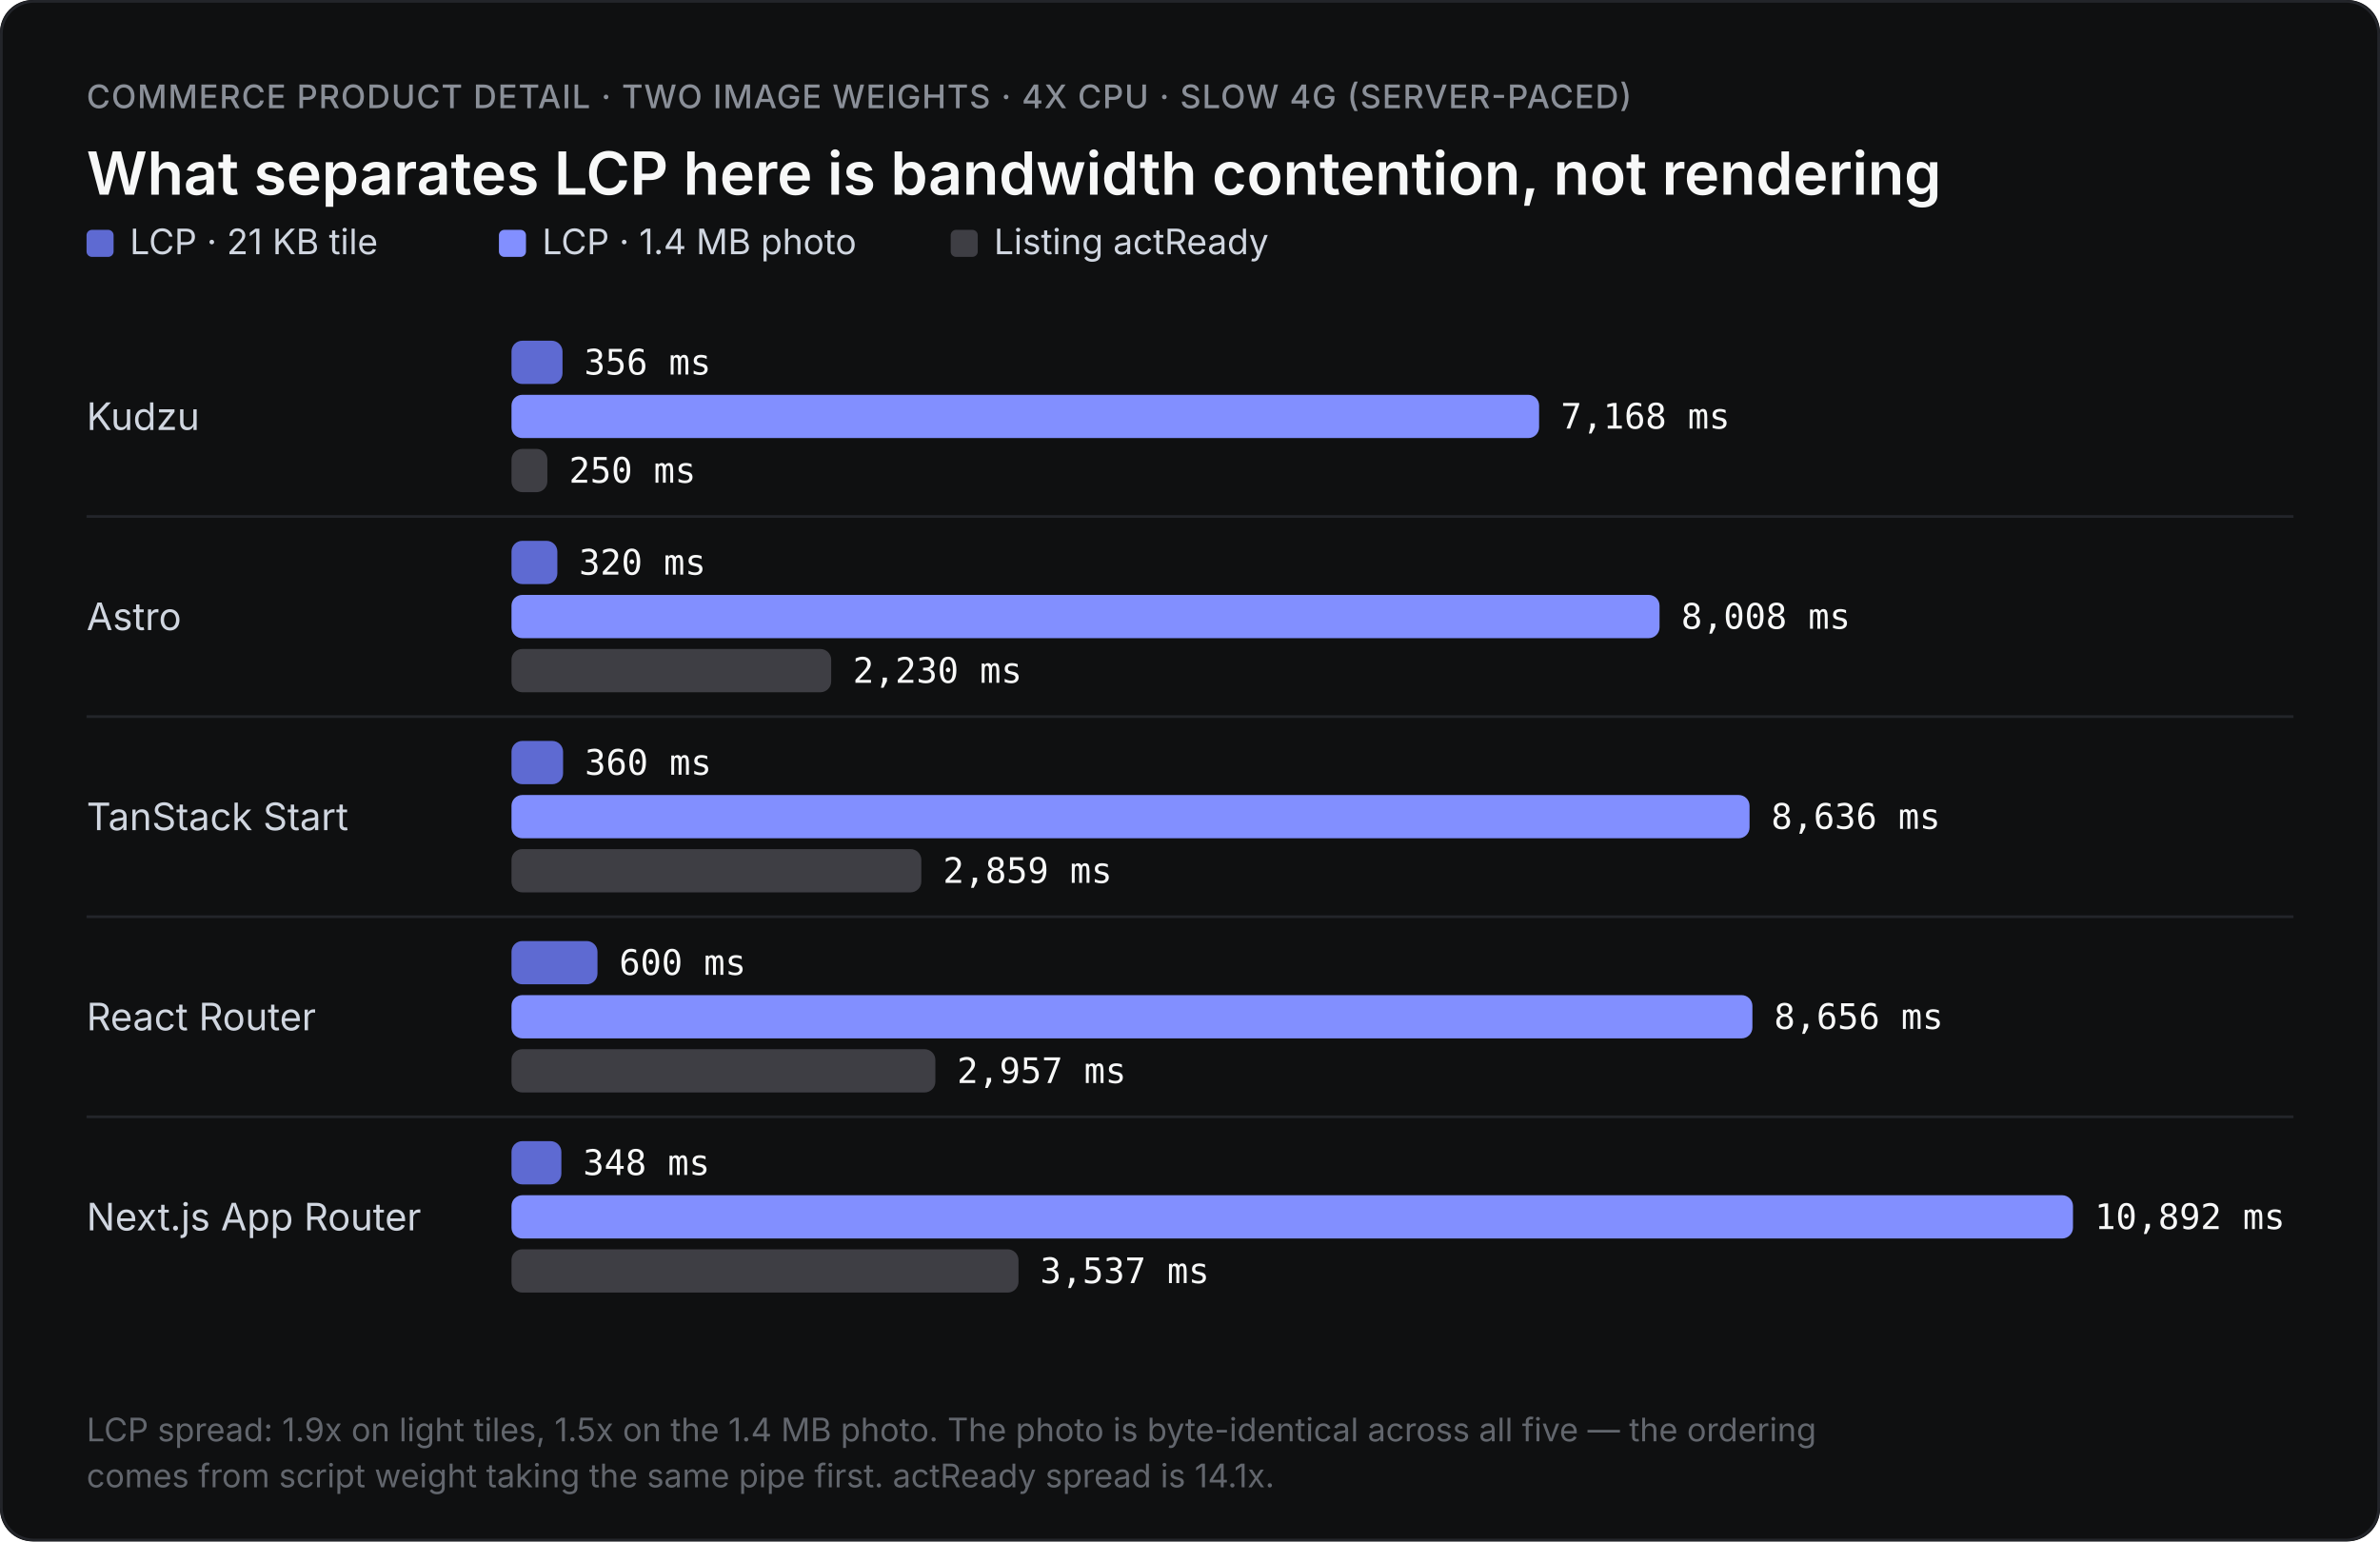
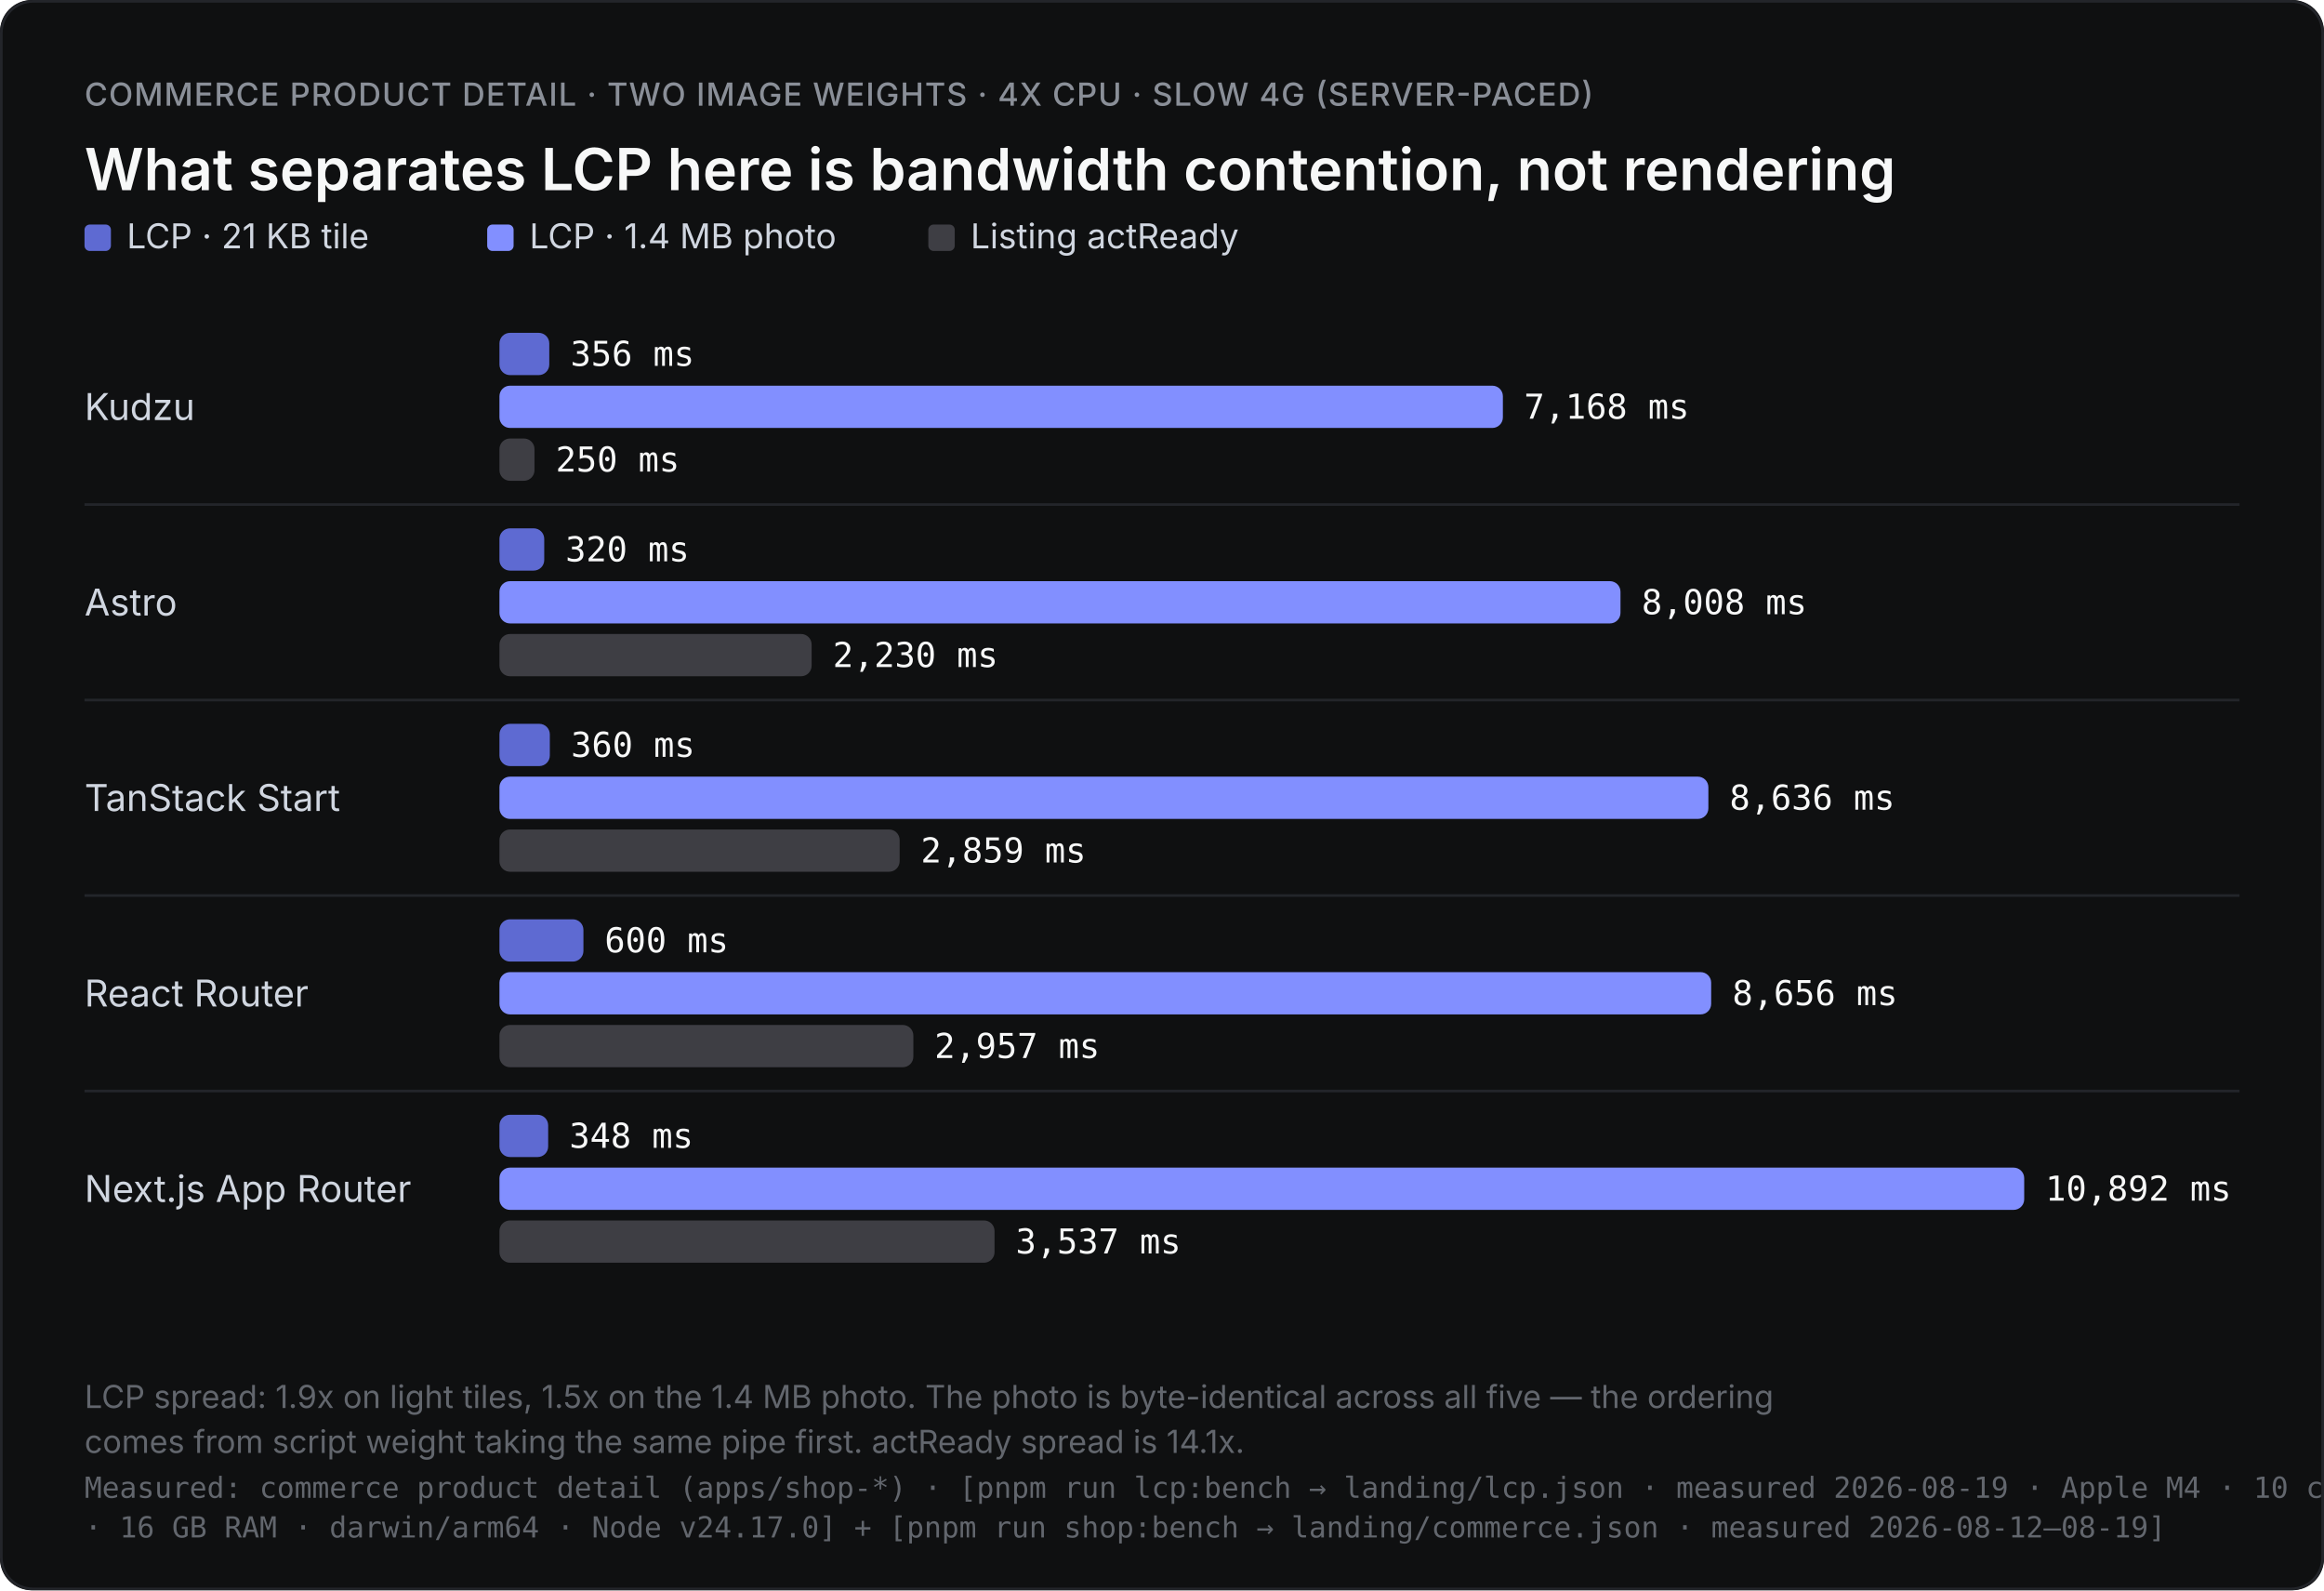
- <svg xmlns="http://www.w3.org/2000/svg" width="880" height="570" viewBox="0 0 880 570" role="img" aria-label="What separates LCP here is bandwidth contention, not rendering">
-   <rect x="0" y="0" width="880" height="570" rx="12" fill="#010102" />
-   <rect x="0.5" y="0.5" width="879" height="569" rx="12" fill="#0f1011" stroke="#23252a" stroke-width="1" />
+ <svg xmlns="http://www.w3.org/2000/svg" width="880" height="602" viewBox="0 0 880 602" role="img" aria-label="What separates LCP here is bandwidth contention, not rendering">
+   <rect x="0" y="0" width="880" height="602" rx="12" fill="#010102" />
+   <rect x="0.5" y="0.5" width="879" height="601" rx="12" fill="#0f1011" stroke="#23252a" stroke-width="1" />
  <text x="32" y="40" font-family="-apple-system, BlinkMacSystemFont, 'SF Pro Display', 'Segoe UI', Inter, Roboto, sans-serif" font-size="12" font-weight="500" fill="#8a8f98" letter-spacing="0.4">COMMERCE PRODUCT DETAIL · TWO IMAGE WEIGHTS · 4X CPU · SLOW 4G (SERVER-PACED)</text>
  <text x="32" y="72" font-family="-apple-system, BlinkMacSystemFont, 'SF Pro Display', 'Segoe UI', Inter, Roboto, sans-serif" font-size="22" font-weight="600" fill="#f7f8f8">What separates LCP here is bandwidth contention, not rendering</text>
  <rect x="32" y="85" width="10" height="10" rx="2" fill="#5e6ad2" />
  <text x="48" y="94" font-family="-apple-system, BlinkMacSystemFont, 'SF Pro Display', 'Segoe UI', Inter, Roboto, sans-serif" font-size="13" font-weight="400" fill="#d0d6e0">LCP · 21 KB tile</text>
  <rect x="184.48" y="85" width="10" height="10" rx="2" fill="#828fff" />
  <text x="200.48" y="94" font-family="-apple-system, BlinkMacSystemFont, 'SF Pro Display', 'Segoe UI', Inter, Roboto, sans-serif" font-size="13" font-weight="400" fill="#d0d6e0">LCP · 1.4 MB photo</text>
  <rect x="351.52" y="85" width="10" height="10" rx="2" fill="#3e3e44" />
  <text x="367.52" y="94" font-family="-apple-system, BlinkMacSystemFont, 'SF Pro Display', 'Segoe UI', Inter, Roboto, sans-serif" font-size="13" font-weight="400" fill="#d0d6e0">Listing actReady</text>
  <text x="32" y="159" font-family="-apple-system, BlinkMacSystemFont, 'SF Pro Display', 'Segoe UI', Inter, Roboto, sans-serif" font-size="14" font-weight="400" fill="#d0d6e0">Kudzu</text>
  <rect x="189.12" y="126" width="18.87" height="16" rx="4" fill="#5e6ad2" />
  <text x="215.991" y="138.5" font-family="ui-monospace, SFMono-Regular, 'SF Mono', Menlo, monospace" font-size="13" font-weight="400" fill="#f7f8f8">356 ms</text>
  <rect x="189.12" y="146" width="379.96" height="16" rx="4" fill="#828fff" />
  <text x="577.079" y="158.5" font-family="ui-monospace, SFMono-Regular, 'SF Mono', Menlo, monospace" font-size="13" font-weight="400" fill="#f7f8f8">7,168 ms</text>
  <rect x="189.12" y="166" width="13.27" height="16" rx="4" fill="#3e3e44" />
  <text x="210.388" y="178.5" font-family="ui-monospace, SFMono-Regular, 'SF Mono', Menlo, monospace" font-size="13" font-weight="400" fill="#f7f8f8">250 ms</text>
  <line x1="32" y1="191" x2="848" y2="191" stroke="#23252a" stroke-width="1" />
  <text x="32" y="233" font-family="-apple-system, BlinkMacSystemFont, 'SF Pro Display', 'Segoe UI', Inter, Roboto, sans-serif" font-size="14" font-weight="400" fill="#d0d6e0">Astro</text>
  <rect x="189.12" y="200" width="16.96" height="16" rx="4" fill="#5e6ad2" />
  <text x="214.082" y="212.5" font-family="ui-monospace, SFMono-Regular, 'SF Mono', Menlo, monospace" font-size="13" font-weight="400" fill="#f7f8f8">320 ms</text>
  <rect x="189.12" y="220" width="424.49" height="16" rx="4" fill="#828fff" />
  <text x="621.606" y="232.5" font-family="ui-monospace, SFMono-Regular, 'SF Mono', Menlo, monospace" font-size="13" font-weight="400" fill="#f7f8f8">8,008 ms</text>
  <rect x="189.12" y="240" width="118.21" height="16" rx="4" fill="#3e3e44" />
  <text x="315.327" y="252.5" font-family="ui-monospace, SFMono-Regular, 'SF Mono', Menlo, monospace" font-size="13" font-weight="400" fill="#f7f8f8">2,230 ms</text>
  <line x1="32" y1="265" x2="848" y2="265" stroke="#23252a" stroke-width="1" />
  <text x="32" y="307" font-family="-apple-system, BlinkMacSystemFont, 'SF Pro Display', 'Segoe UI', Inter, Roboto, sans-serif" font-size="14" font-weight="400" fill="#d0d6e0">TanStack Start</text>
  <rect x="189.12" y="274" width="19.08" height="16" rx="4" fill="#5e6ad2" />
  <text x="216.203" y="286.5" font-family="ui-monospace, SFMono-Regular, 'SF Mono', Menlo, monospace" font-size="13" font-weight="400" fill="#f7f8f8">360 ms</text>
  <rect x="189.12" y="294" width="457.77" height="16" rx="4" fill="#828fff" />
  <text x="654.895" y="306.5" font-family="ui-monospace, SFMono-Regular, 'SF Mono', Menlo, monospace" font-size="13" font-weight="400" fill="#f7f8f8">8,636 ms</text>
  <rect x="189.12" y="314" width="151.54" height="16" rx="4" fill="#3e3e44" />
  <text x="348.658" y="326.5" font-family="ui-monospace, SFMono-Regular, 'SF Mono', Menlo, monospace" font-size="13" font-weight="400" fill="#f7f8f8">2,859 ms</text>
  <line x1="32" y1="339" x2="848" y2="339" stroke="#23252a" stroke-width="1" />
  <text x="32" y="381" font-family="-apple-system, BlinkMacSystemFont, 'SF Pro Display', 'Segoe UI', Inter, Roboto, sans-serif" font-size="14" font-weight="400" fill="#d0d6e0">React Router</text>
  <rect x="189.12" y="348" width="31.8" height="16" rx="4" fill="#5e6ad2" />
  <text x="228.925" y="360.5" font-family="ui-monospace, SFMono-Regular, 'SF Mono', Menlo, monospace" font-size="13" font-weight="400" fill="#f7f8f8">600 ms</text>
  <rect x="189.12" y="368" width="458.83" height="16" rx="4" fill="#828fff" />
  <text x="655.955" y="380.5" font-family="ui-monospace, SFMono-Regular, 'SF Mono', Menlo, monospace" font-size="13" font-weight="400" fill="#f7f8f8">8,656 ms</text>
  <rect x="189.12" y="388" width="156.73" height="16" rx="4" fill="#3e3e44" />
  <text x="353.848" y="400.5" font-family="ui-monospace, SFMono-Regular, 'SF Mono', Menlo, monospace" font-size="13" font-weight="400" fill="#f7f8f8">2,957 ms</text>
  <line x1="32" y1="413" x2="848" y2="413" stroke="#23252a" stroke-width="1" />
  <text x="32" y="455" font-family="-apple-system, BlinkMacSystemFont, 'SF Pro Display', 'Segoe UI', Inter, Roboto, sans-serif" font-size="14" font-weight="400" fill="#d0d6e0">Next.js App Router</text>
  <rect x="189.12" y="422" width="18.45" height="16" rx="4" fill="#5e6ad2" />
  <text x="215.567" y="434.5" font-family="ui-monospace, SFMono-Regular, 'SF Mono', Menlo, monospace" font-size="13" font-weight="400" fill="#f7f8f8">348 ms</text>
  <rect x="189.12" y="442" width="577.36" height="16" rx="4" fill="#828fff" />
  <text x="774.48" y="454.5" font-family="ui-monospace, SFMono-Regular, 'SF Mono', Menlo, monospace" font-size="13" font-weight="400" fill="#f7f8f8">10,892 ms</text>
  <rect x="189.12" y="462" width="187.47" height="16" rx="4" fill="#3e3e44" />
  <text x="384.587" y="474.5" font-family="ui-monospace, SFMono-Regular, 'SF Mono', Menlo, monospace" font-size="13" font-weight="400" fill="#f7f8f8">3,537 ms</text>
+   <text x="32" y="567" font-family="ui-monospace, SFMono-Regular, 'SF Mono', Menlo, monospace" font-size="11" font-weight="400" fill="#62666d">Measured: commerce product detail (apps/shop-*) · [pnpm run lcp:bench → landing/lcp.json · measured 2026-08-19 · Apple M4 · 10 cores</text>
+   <text x="32" y="582" font-family="ui-monospace, SFMono-Regular, 'SF Mono', Menlo, monospace" font-size="11" font-weight="400" fill="#62666d">· 16 GB RAM · darwin/arm64 · Node v24.17.0] + [pnpm run shop:bench → landing/commerce.json · measured 2026-08-12–08-19]</text>
  <text x="32" y="533" font-family="-apple-system, BlinkMacSystemFont, 'SF Pro Display', 'Segoe UI', Inter, Roboto, sans-serif" font-size="12" font-weight="400" fill="#62666d">LCP spread: 1.9x on light tiles, 1.5x on the 1.4 MB photo. The photo is byte-identical across all five — the ordering</text>
  <text x="32" y="550" font-family="-apple-system, BlinkMacSystemFont, 'SF Pro Display', 'Segoe UI', Inter, Roboto, sans-serif" font-size="12" font-weight="400" fill="#62666d">comes from script weight taking the same pipe first. actReady spread is 14.1x.</text>
</svg>
